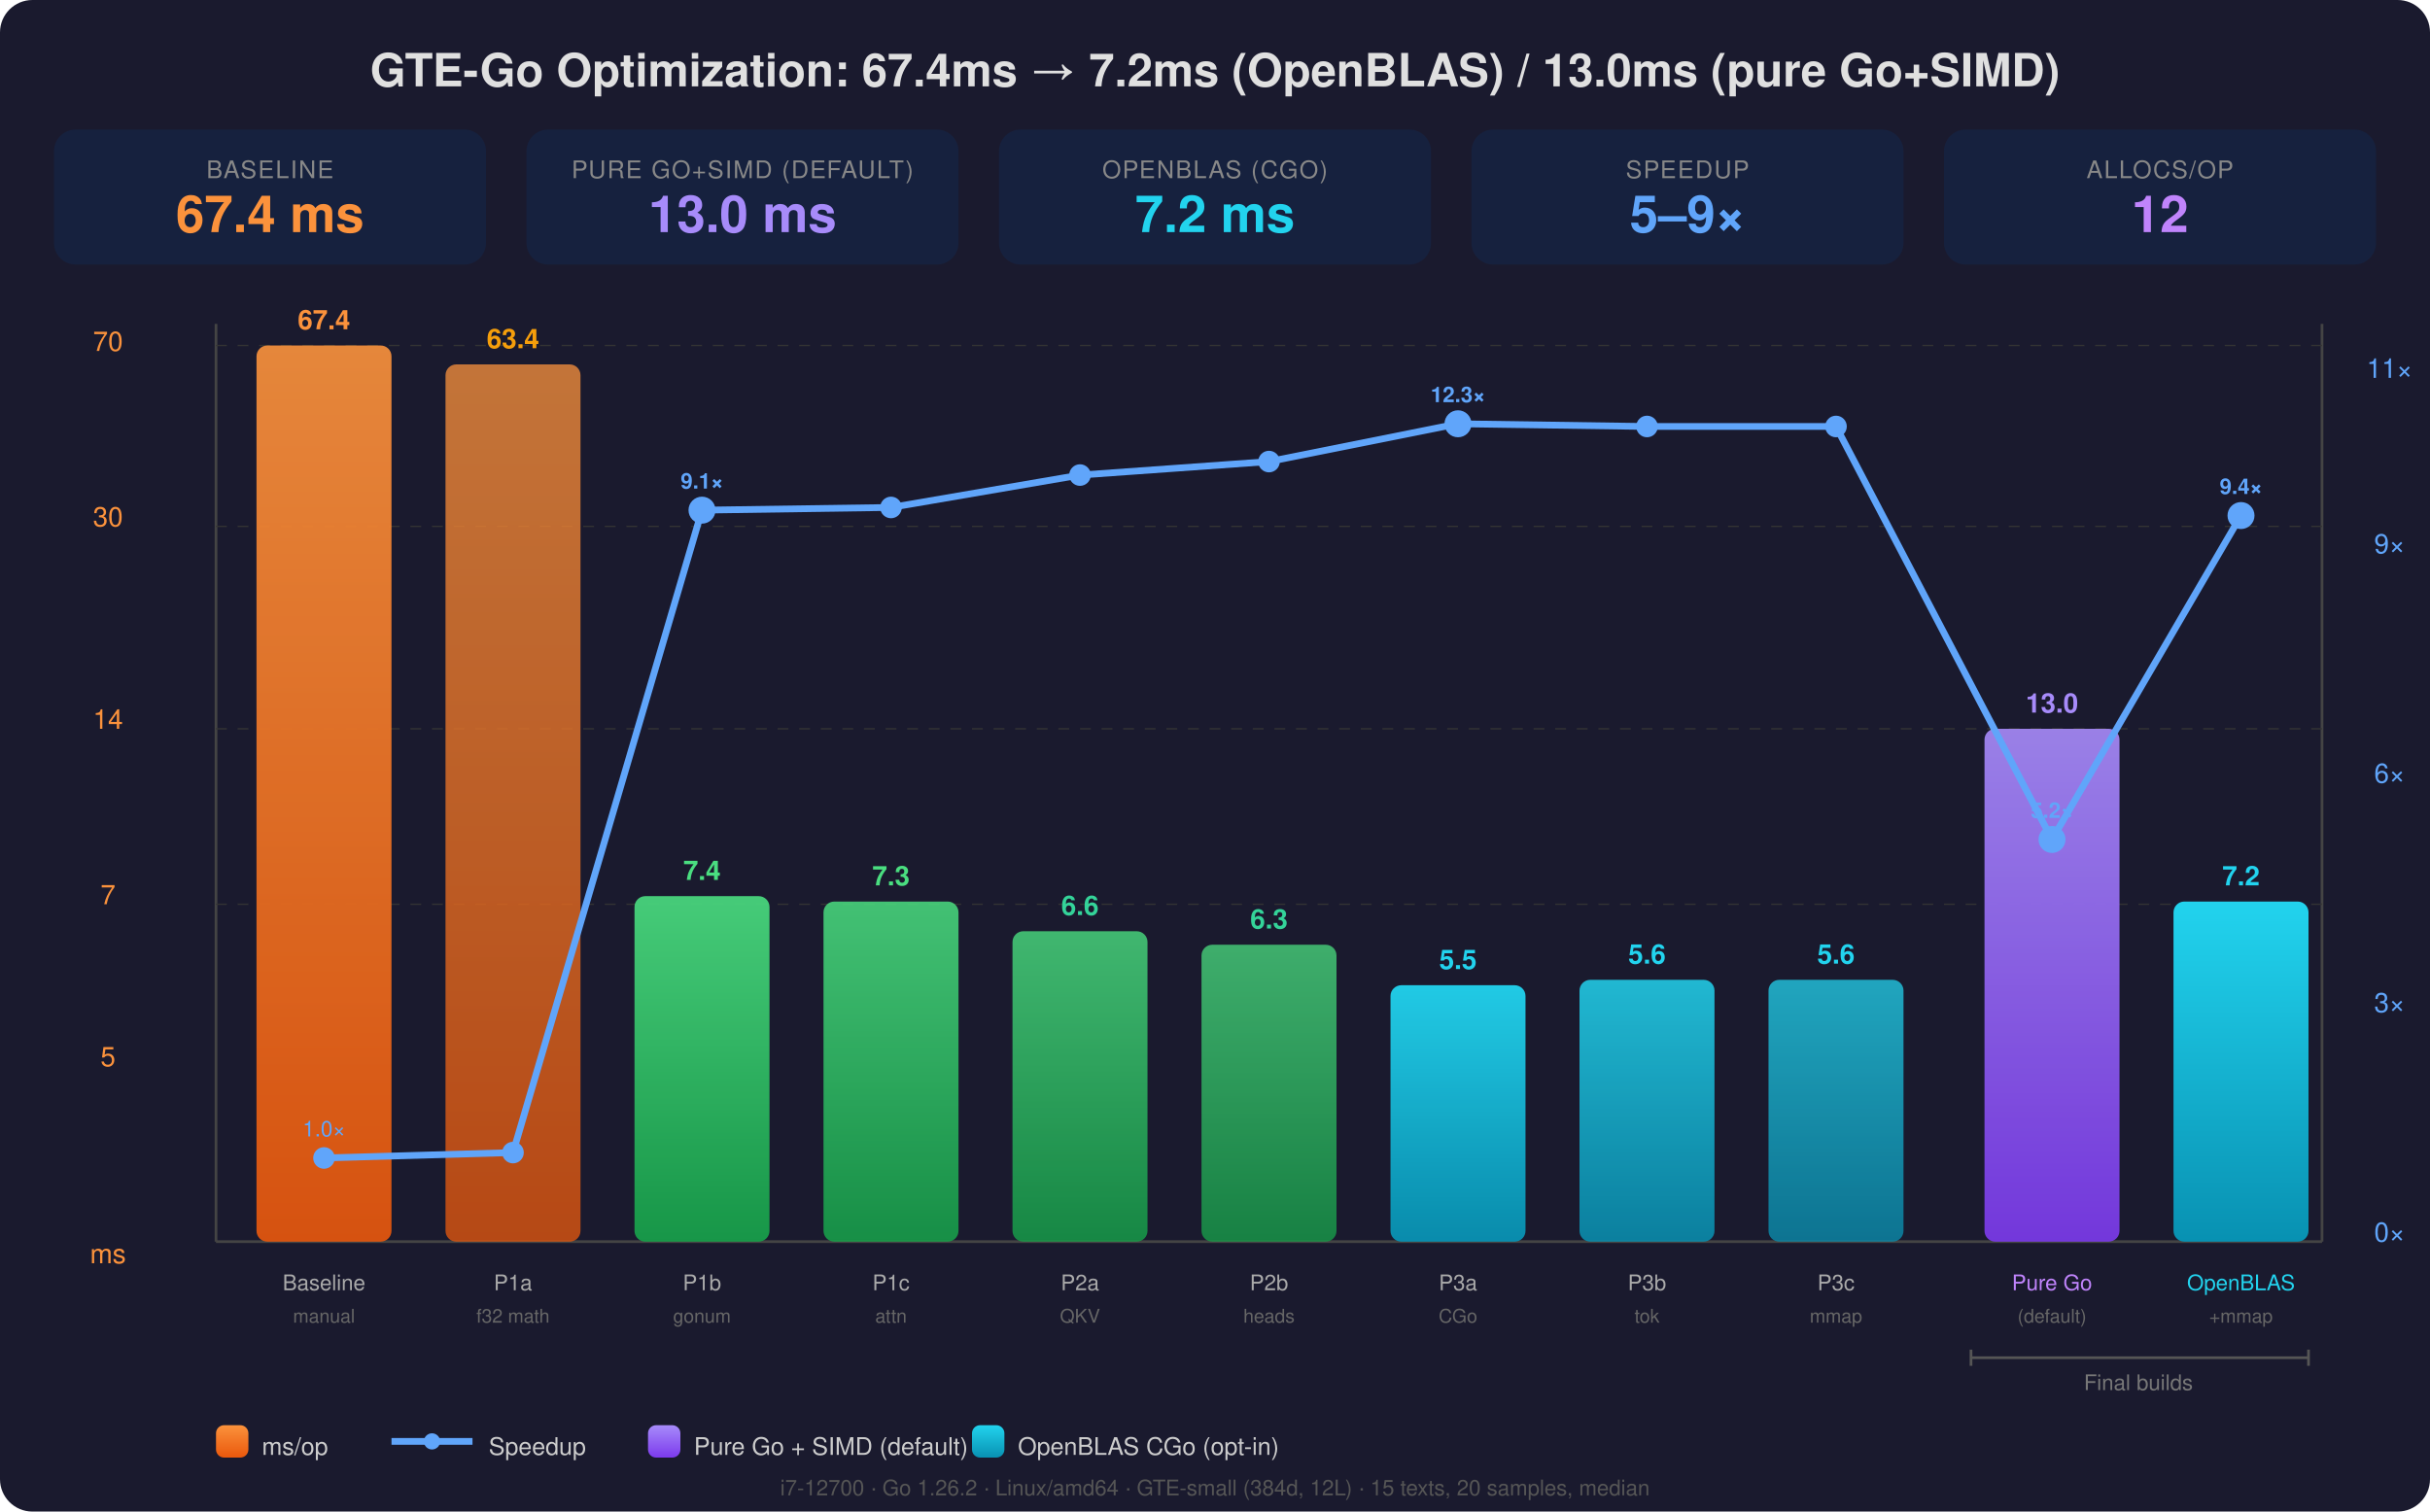
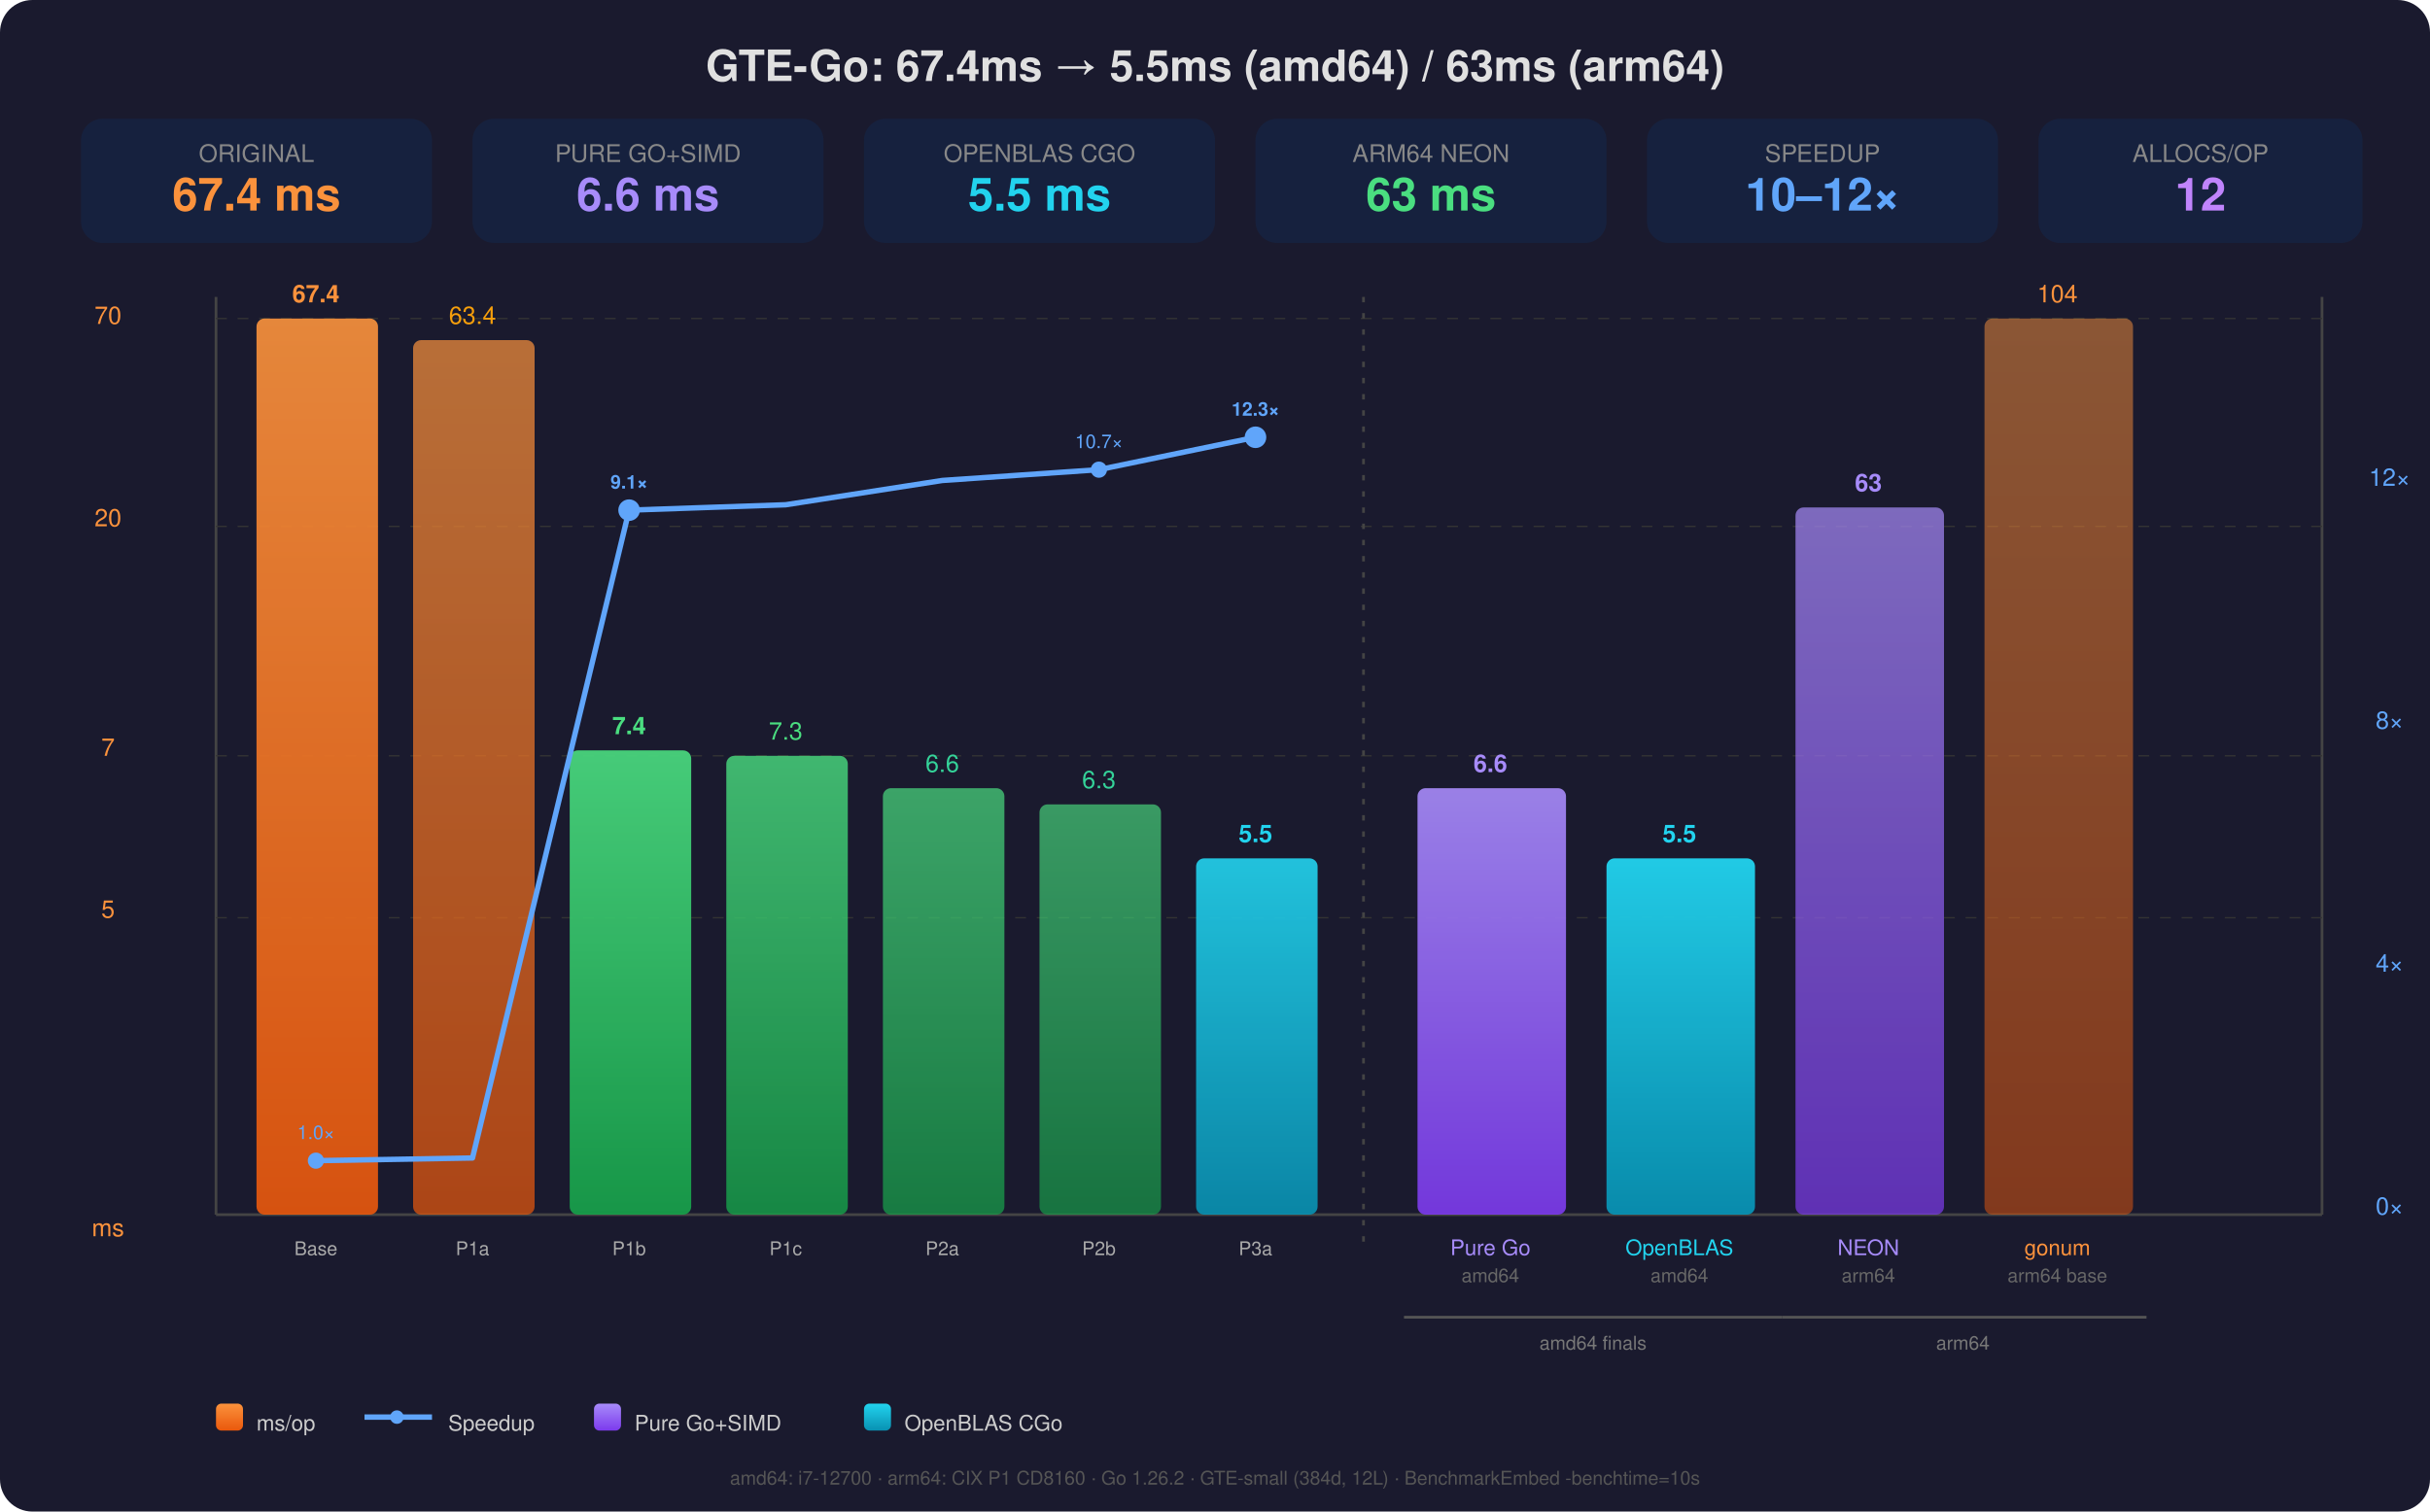
<svg xmlns="http://www.w3.org/2000/svg" viewBox="0 0 900 560" font-family="-apple-system,Helvetica,Arial,sans-serif">
  <defs>
-     <linearGradient id="barGrad1" x1="0" y1="0" x2="0" y2="1">
+     <linearGradient id="g1" x1="0" y1="0" x2="0" y2="1">
      <stop offset="0%" stop-color="#fb923c" />
      <stop offset="100%" stop-color="#ea580c" />
    </linearGradient>
-     <linearGradient id="barGrad2" x1="0" y1="0" x2="0" y2="1">
+     <linearGradient id="g2" x1="0" y1="0" x2="0" y2="1">
      <stop offset="0%" stop-color="#4ade80" />
      <stop offset="100%" stop-color="#16a34a" />
    </linearGradient>
-     <linearGradient id="barGrad3" x1="0" y1="0" x2="0" y2="1">
+     <linearGradient id="g3" x1="0" y1="0" x2="0" y2="1">
      <stop offset="0%" stop-color="#22d3ee" />
      <stop offset="100%" stop-color="#0891b2" />
    </linearGradient>
-     <linearGradient id="barGrad4" x1="0" y1="0" x2="0" y2="1">
+     <linearGradient id="g4" x1="0" y1="0" x2="0" y2="1">
      <stop offset="0%" stop-color="#a78bfa" />
      <stop offset="100%" stop-color="#7c3aed" />
    </linearGradient>
  </defs>
  <rect width="900" height="560" rx="12" fill="#1a1a2e" />
-   <text x="450" y="32" text-anchor="middle" font-size="17" font-weight="bold" fill="#e0e0e0">GTE-Go Optimization: 67.4ms → 7.2ms (OpenBLAS) / 13.0ms (pure Go+SIMD)</text>
-   <rect x="20" y="48" width="160" height="50" rx="8" fill="#16213e" />
-   <text x="100" y="66" text-anchor="middle" font-size="9" fill="#888" letter-spacing="0.5">BASELINE</text>
-   <text x="100" y="86" text-anchor="middle" font-size="19" font-weight="bold" fill="#fb923c">67.4 ms</text>
-   <rect x="195" y="48" width="160" height="50" rx="8" fill="#16213e" />
-   <text x="275" y="66" text-anchor="middle" font-size="9" fill="#888" letter-spacing="0.5">PURE GO+SIMD (DEFAULT)</text>
-   <text x="275" y="86" text-anchor="middle" font-size="19" font-weight="bold" fill="#a78bfa">13.0 ms</text>
-   <rect x="370" y="48" width="160" height="50" rx="8" fill="#16213e" />
-   <text x="450" y="66" text-anchor="middle" font-size="9" fill="#888" letter-spacing="0.5">OPENBLAS (CGO)</text>
-   <text x="450" y="86" text-anchor="middle" font-size="19" font-weight="bold" fill="#22d3ee">7.2 ms</text>
-   <rect x="545" y="48" width="160" height="50" rx="8" fill="#16213e" />
-   <text x="625" y="66" text-anchor="middle" font-size="9" fill="#888" letter-spacing="0.5">SPEEDUP</text>
-   <text x="625" y="86" text-anchor="middle" font-size="19" font-weight="bold" fill="#60a5fa">5–9×</text>
-   <rect x="720" y="48" width="160" height="50" rx="8" fill="#16213e" />
-   <text x="800" y="66" text-anchor="middle" font-size="9" fill="#888" letter-spacing="0.5">ALLOCS/OP</text>
-   <text x="800" y="86" text-anchor="middle" font-size="19" font-weight="bold" fill="#c084fc">12</text>
-   <line x1="80" y1="120" x2="80" y2="460" stroke="#444" stroke-width="1" />
-   <text x="40" y="130" font-size="10" fill="#fb923c" text-anchor="middle">70</text>
-   <text x="40" y="195" font-size="10" fill="#fb923c" text-anchor="middle">30</text>
-   <text x="40" y="270" font-size="10" fill="#fb923c" text-anchor="middle">14</text>
-   <text x="40" y="335" font-size="10" fill="#fb923c" text-anchor="middle">7</text>
-   <text x="40" y="395" font-size="10" fill="#fb923c" text-anchor="middle">5</text>
-   <text x="40" y="468" font-size="10" fill="#fb923c" text-anchor="middle">ms</text>
-   <line x1="860" y1="120" x2="860" y2="460" stroke="#444" stroke-width="1" />
-   <text x="885" y="460" font-size="10" fill="#60a5fa" text-anchor="middle">0×</text>
-   <text x="885" y="375" font-size="10" fill="#60a5fa" text-anchor="middle">3×</text>
-   <text x="885" y="290" font-size="10" fill="#60a5fa" text-anchor="middle">6×</text>
-   <text x="885" y="205" font-size="10" fill="#60a5fa" text-anchor="middle">9×</text>
-   <text x="885" y="140" font-size="10" fill="#60a5fa" text-anchor="middle">11×</text>
-   <line x1="80" y1="128" x2="860" y2="128" stroke="#333" stroke-width="0.5" stroke-dasharray="4,4" />
+   <text x="450" y="30" text-anchor="middle" font-size="16" font-weight="bold" fill="#e0e0e0">GTE-Go: 67.4ms → 5.5ms (amd64) / 63ms (arm64)</text>
+   <rect x="30" y="44" width="130" height="46" rx="8" fill="#16213e" />
+   <text x="95" y="60" text-anchor="middle" font-size="9" fill="#888">ORIGINAL</text>
+   <text x="95" y="78" text-anchor="middle" font-size="17" font-weight="bold" fill="#fb923c">67.4 ms</text>
+   <rect x="175" y="44" width="130" height="46" rx="8" fill="#16213e" />
+   <text x="240" y="60" text-anchor="middle" font-size="9" fill="#888">PURE GO+SIMD</text>
+   <text x="240" y="78" text-anchor="middle" font-size="17" font-weight="bold" fill="#a78bfa">6.6 ms</text>
+   <rect x="320" y="44" width="130" height="46" rx="8" fill="#16213e" />
+   <text x="385" y="60" text-anchor="middle" font-size="9" fill="#888">OPENBLAS CGO</text>
+   <text x="385" y="78" text-anchor="middle" font-size="17" font-weight="bold" fill="#22d3ee">5.5 ms</text>
+   <rect x="465" y="44" width="130" height="46" rx="8" fill="#16213e" />
+   <text x="530" y="60" text-anchor="middle" font-size="9" fill="#888">ARM64 NEON</text>
+   <text x="530" y="78" text-anchor="middle" font-size="17" font-weight="bold" fill="#4ade80">63 ms</text>
+   <rect x="610" y="44" width="130" height="46" rx="8" fill="#16213e" />
+   <text x="675" y="60" text-anchor="middle" font-size="9" fill="#888">SPEEDUP</text>
+   <text x="675" y="78" text-anchor="middle" font-size="17" font-weight="bold" fill="#60a5fa">10–12×</text>
+   <rect x="755" y="44" width="120" height="46" rx="8" fill="#16213e" />
+   <text x="815" y="60" text-anchor="middle" font-size="9" fill="#888">ALLOCS/OP</text>
+   <text x="815" y="78" text-anchor="middle" font-size="17" font-weight="bold" fill="#c084fc">12</text>
+   <line x1="80" y1="110" x2="80" y2="450" stroke="#444" />
+   <text x="40" y="120" font-size="9" fill="#fb923c" text-anchor="middle">70</text>
+   <text x="40" y="195" font-size="9" fill="#fb923c" text-anchor="middle">20</text>
+   <text x="40" y="280" font-size="9" fill="#fb923c" text-anchor="middle">7</text>
+   <text x="40" y="340" font-size="9" fill="#fb923c" text-anchor="middle">5</text>
+   <text x="40" y="458" font-size="9" fill="#fb923c" text-anchor="middle">ms</text>
+   <line x1="860" y1="110" x2="860" y2="450" stroke="#444" />
+   <text x="885" y="450" font-size="9" fill="#60a5fa" text-anchor="middle">0×</text>
+   <text x="885" y="360" font-size="9" fill="#60a5fa" text-anchor="middle">4×</text>
+   <text x="885" y="270" font-size="9" fill="#60a5fa" text-anchor="middle">8×</text>
+   <text x="885" y="180" font-size="9" fill="#60a5fa" text-anchor="middle">12×</text>
+   <line x1="80" y1="118" x2="860" y2="118" stroke="#333" stroke-width="0.5" stroke-dasharray="4,4" />
  <line x1="80" y1="195" x2="860" y2="195" stroke="#333" stroke-width="0.5" stroke-dasharray="4,4" />
-   <line x1="80" y1="270" x2="860" y2="270" stroke="#333" stroke-width="0.5" stroke-dasharray="4,4" />
-   <line x1="80" y1="335" x2="860" y2="335" stroke="#333" stroke-width="0.5" stroke-dasharray="4,4" />
-   <line x1="80" y1="460" x2="860" y2="460" stroke="#444" stroke-width="1" />
-   <rect x="95" y="128" width="50" height="332" rx="4" fill="url(#barGrad1)" opacity="0.9" />
-   <text x="120" y="122" text-anchor="middle" font-size="10" font-weight="bold" fill="#fb923c">67.4</text>
-   <rect x="165" y="135" width="50" height="325" rx="4" fill="url(#barGrad1)" opacity="0.75" />
-   <text x="190" y="129" text-anchor="middle" font-size="10" font-weight="bold" fill="#f59e0b">63.4</text>
-   <rect x="235" y="332" width="50" height="128" rx="4" fill="url(#barGrad2)" opacity="0.9" />
-   <text x="260" y="326" text-anchor="middle" font-size="10" font-weight="bold" fill="#4ade80">7.4</text>
-   <rect x="305" y="334" width="50" height="126" rx="4" fill="url(#barGrad2)" opacity="0.85" />
-   <text x="330" y="328" text-anchor="middle" font-size="10" font-weight="bold" fill="#4ade80">7.3</text>
-   <rect x="375" y="345" width="50" height="115" rx="4" fill="url(#barGrad2)" opacity="0.8" />
-   <text x="400" y="339" text-anchor="middle" font-size="10" font-weight="bold" fill="#34d399">6.6</text>
-   <rect x="445" y="350" width="50" height="110" rx="4" fill="url(#barGrad2)" opacity="0.75" />
-   <text x="470" y="344" text-anchor="middle" font-size="10" font-weight="bold" fill="#34d399">6.3</text>
-   <rect x="515" y="365" width="50" height="95" rx="4" fill="url(#barGrad3)" opacity="0.95" />
-   <text x="540" y="359" text-anchor="middle" font-size="10" font-weight="bold" fill="#22d3ee">5.5</text>
-   <rect x="585" y="363" width="50" height="97" rx="4" fill="url(#barGrad3)" opacity="0.85" />
-   <text x="610" y="357" text-anchor="middle" font-size="10" font-weight="bold" fill="#22d3ee">5.6</text>
-   <rect x="655" y="363" width="50" height="97" rx="4" fill="url(#barGrad3)" opacity="0.75" />
-   <text x="680" y="357" text-anchor="middle" font-size="10" font-weight="bold" fill="#22d3ee">5.6</text>
-   <rect x="735" y="270" width="50" height="190" rx="4" fill="url(#barGrad4)" opacity="0.9" />
-   <text x="760" y="264" text-anchor="middle" font-size="10" font-weight="bold" fill="#a78bfa">13.0</text>
-   <rect x="805" y="334" width="50" height="126" rx="4" fill="url(#barGrad3)" opacity="1.0" />
-   <text x="830" y="328" text-anchor="middle" font-size="10" font-weight="bold" fill="#22d3ee">7.2</text>
-   <polyline fill="none" stroke="#60a5fa" stroke-width="2.5" stroke-linejoin="round" points="120,429 190,427 260,189 330,188 400,176 470,171 540,157 610,158 680,158 760,311 830,191" />
-   <circle cx="120" cy="429" r="4" fill="#60a5fa" />
-   <circle cx="190" cy="427" r="4" fill="#60a5fa" />
-   <circle cx="260" cy="189" r="5" fill="#60a5fa" />
-   <circle cx="330" cy="188" r="4" fill="#60a5fa" />
-   <circle cx="400" cy="176" r="4" fill="#60a5fa" />
-   <circle cx="470" cy="171" r="4" fill="#60a5fa" />
-   <circle cx="540" cy="157" r="5" fill="#60a5fa" />
-   <circle cx="610" cy="158" r="4" fill="#60a5fa" />
-   <circle cx="680" cy="158" r="4" fill="#60a5fa" />
-   <circle cx="760" cy="311" r="5" fill="#60a5fa" />
-   <circle cx="830" cy="191" r="5" fill="#60a5fa" />
-   <text x="120" y="421" text-anchor="middle" font-size="8" fill="#60a5fa">1.0×</text>
-   <text x="260" y="181" text-anchor="middle" font-size="8" font-weight="bold" fill="#60a5fa">9.1×</text>
-   <text x="540" y="149" text-anchor="middle" font-size="8" font-weight="bold" fill="#60a5fa">12.3×</text>
-   <text x="760" y="303" text-anchor="middle" font-size="8" font-weight="bold" fill="#60a5fa">5.2×</text>
-   <text x="830" y="183" text-anchor="middle" font-size="8" font-weight="bold" fill="#60a5fa">9.4×</text>
-   <text x="120" y="478" text-anchor="middle" font-size="8" fill="#aaa">Baseline</text>
-   <text x="190" y="478" text-anchor="middle" font-size="8" fill="#aaa">P1a</text>
-   <text x="260" y="478" text-anchor="middle" font-size="8" fill="#aaa">P1b</text>
-   <text x="330" y="478" text-anchor="middle" font-size="8" fill="#aaa">P1c</text>
-   <text x="400" y="478" text-anchor="middle" font-size="8" fill="#aaa">P2a</text>
-   <text x="470" y="478" text-anchor="middle" font-size="8" fill="#aaa">P2b</text>
-   <text x="540" y="478" text-anchor="middle" font-size="8" fill="#aaa">P3a</text>
-   <text x="610" y="478" text-anchor="middle" font-size="8" fill="#aaa">P3b</text>
-   <text x="680" y="478" text-anchor="middle" font-size="8" fill="#aaa">P3c</text>
-   <text x="760" y="478" text-anchor="middle" font-size="8" fill="#c084fc">Pure Go</text>
-   <text x="830" y="478" text-anchor="middle" font-size="8" fill="#22d3ee">OpenBLAS</text>
-   <text x="120" y="490" text-anchor="middle" font-size="7" fill="#666">manual</text>
-   <text x="190" y="490" text-anchor="middle" font-size="7" fill="#666">f32 math</text>
-   <text x="260" y="490" text-anchor="middle" font-size="7" fill="#666">gonum</text>
-   <text x="330" y="490" text-anchor="middle" font-size="7" fill="#666">attn</text>
-   <text x="400" y="490" text-anchor="middle" font-size="7" fill="#666">QKV</text>
-   <text x="470" y="490" text-anchor="middle" font-size="7" fill="#666">heads</text>
-   <text x="540" y="490" text-anchor="middle" font-size="7" fill="#666">CGo</text>
-   <text x="610" y="490" text-anchor="middle" font-size="7" fill="#666">tok</text>
-   <text x="680" y="490" text-anchor="middle" font-size="7" fill="#666">mmap</text>
-   <text x="760" y="490" text-anchor="middle" font-size="7" fill="#666">(default)</text>
-   <text x="830" y="490" text-anchor="middle" font-size="7" fill="#666">+mmap</text>
-   <line x1="730" y1="503" x2="855" y2="503" stroke="#555" stroke-width="1" />
-   <line x1="730" y1="500" x2="730" y2="506" stroke="#555" stroke-width="1" />
-   <line x1="855" y1="500" x2="855" y2="506" stroke="#555" stroke-width="1" />
-   <text x="792" y="515" text-anchor="middle" font-size="8" fill="#777">Final builds</text>
-   <rect x="80" y="528" width="12" height="12" rx="3" fill="url(#barGrad1)" />
-   <text x="97" y="539" font-size="9" fill="#ccc">ms/op</text>
-   <line x1="145" y1="534" x2="175" y2="534" stroke="#60a5fa" stroke-width="2.5" />
-   <circle cx="160" cy="534" r="3" fill="#60a5fa" />
-   <text x="181" y="539" font-size="9" fill="#ccc">Speedup</text>
-   <rect x="240" y="528" width="12" height="12" rx="3" fill="url(#barGrad4)" />
-   <text x="257" y="539" font-size="9" fill="#ccc">Pure Go + SIMD (default)</text>
-   <rect x="360" y="528" width="12" height="12" rx="3" fill="url(#barGrad3)" />
-   <text x="377" y="539" font-size="9" fill="#ccc">OpenBLAS CGo (opt-in)</text>
-   <text x="450" y="554" text-anchor="middle" font-size="8" fill="#555">i7-12700 · Go 1.26.2 · Linux/amd64 · GTE-small (384d, 12L) · 15 texts, 20 samples, median</text>
+   <line x1="80" y1="280" x2="860" y2="280" stroke="#333" stroke-width="0.5" stroke-dasharray="4,4" />
+   <line x1="80" y1="340" x2="860" y2="340" stroke="#333" stroke-width="0.5" stroke-dasharray="4,4" />
+   <line x1="80" y1="450" x2="860" y2="450" stroke="#444" />
+   <rect x="95" y="118" width="45" height="332" rx="3" fill="url(#g1)" opacity="0.9" />
+   <text x="117" y="112" text-anchor="middle" font-size="9" font-weight="bold" fill="#fb923c">67.4</text>
+   <rect x="153" y="126" width="45" height="324" rx="3" fill="url(#g1)" opacity="0.7" />
+   <text x="175" y="120" text-anchor="middle" font-size="9" fill="#f59e0b">63.4</text>
+   <rect x="211" y="278" width="45" height="172" rx="3" fill="url(#g2)" opacity="0.9" />
+   <text x="233" y="272" text-anchor="middle" font-size="9" font-weight="bold" fill="#4ade80">7.4</text>
+   <rect x="269" y="280" width="45" height="170" rx="3" fill="url(#g2)" opacity="0.8" />
+   <text x="291" y="274" text-anchor="middle" font-size="9" fill="#4ade80">7.3</text>
+   <rect x="327" y="292" width="45" height="158" rx="3" fill="url(#g2)" opacity="0.7" />
+   <text x="349" y="286" text-anchor="middle" font-size="9" fill="#34d399">6.6</text>
+   <rect x="385" y="298" width="45" height="152" rx="3" fill="url(#g2)" opacity="0.65" />
+   <text x="407" y="292" text-anchor="middle" font-size="9" fill="#34d399">6.3</text>
+   <rect x="443" y="318" width="45" height="132" rx="3" fill="url(#g3)" opacity="0.9" />
+   <text x="465" y="312" text-anchor="middle" font-size="9" font-weight="bold" fill="#22d3ee">5.5</text>
+   <line x1="505" y1="110" x2="505" y2="460" stroke="#444" stroke-dasharray="2,4" />
+   <rect x="525" y="292" width="55" height="158" rx="3" fill="url(#g4)" opacity="0.9" />
+   <text x="552" y="286" text-anchor="middle" font-size="9" font-weight="bold" fill="#a78bfa">6.6</text>
+   <text x="552" y="465" text-anchor="middle" font-size="8" fill="#a78bfa">Pure Go</text>
+   <text x="552" y="475" text-anchor="middle" font-size="7" fill="#666">amd64</text>
+   <rect x="595" y="318" width="55" height="132" rx="3" fill="url(#g3)" opacity="0.95" />
+   <text x="622" y="312" text-anchor="middle" font-size="9" font-weight="bold" fill="#22d3ee">5.5</text>
+   <text x="622" y="465" text-anchor="middle" font-size="8" fill="#22d3ee">OpenBLAS</text>
+   <text x="622" y="475" text-anchor="middle" font-size="7" fill="#666">amd64</text>
+   <rect x="665" y="188" width="55" height="262" rx="3" fill="url(#g4)" opacity="0.7" />
+   <text x="692" y="182" text-anchor="middle" font-size="9" font-weight="bold" fill="#a78bfa">63</text>
+   <text x="692" y="465" text-anchor="middle" font-size="8" fill="#a78bfa">NEON</text>
+   <text x="692" y="475" text-anchor="middle" font-size="7" fill="#666">arm64</text>
+   <rect x="735" y="118" width="55" height="332" rx="3" fill="url(#g1)" opacity="0.5" />
+   <text x="762" y="112" text-anchor="middle" font-size="9" fill="#fb923c">104</text>
+   <text x="762" y="465" text-anchor="middle" font-size="8" fill="#fb923c">gonum</text>
+   <text x="762" y="475" text-anchor="middle" font-size="7" fill="#666">arm64 base</text>
+   <polyline fill="none" stroke="#60a5fa" stroke-width="2" stroke-linejoin="round" points="117,430 175,429 233,189 291,187 349,178 407,174 465,162" />
+   <circle cx="117" cy="430" r="3" fill="#60a5fa" />
+   <circle cx="233" cy="189" r="4" fill="#60a5fa" />
+   <circle cx="407" cy="174" r="3" fill="#60a5fa" />
+   <circle cx="465" cy="162" r="4" fill="#60a5fa" />
+   <text x="117" y="422" text-anchor="middle" font-size="7" fill="#60a5fa">1.0×</text>
+   <text x="233" y="181" text-anchor="middle" font-size="7" font-weight="bold" fill="#60a5fa">9.1×</text>
+   <text x="407" y="166" text-anchor="middle" font-size="7" fill="#60a5fa">10.7×</text>
+   <text x="465" y="154" text-anchor="middle" font-size="7" font-weight="bold" fill="#60a5fa">12.3×</text>
+   <line x1="520" y1="488" x2="660" y2="488" stroke="#555" />
+   <text x="590" y="500" text-anchor="middle" font-size="7" fill="#777">amd64 finals</text>
+   <line x1="660" y1="488" x2="795" y2="488" stroke="#555" />
+   <text x="727" y="500" text-anchor="middle" font-size="7" fill="#777">arm64</text>
+   <text x="117" y="465" text-anchor="middle" font-size="7" fill="#aaa">Base</text>
+   <text x="175" y="465" text-anchor="middle" font-size="7" fill="#aaa">P1a</text>
+   <text x="233" y="465" text-anchor="middle" font-size="7" fill="#aaa">P1b</text>
+   <text x="291" y="465" text-anchor="middle" font-size="7" fill="#aaa">P1c</text>
+   <text x="349" y="465" text-anchor="middle" font-size="7" fill="#aaa">P2a</text>
+   <text x="407" y="465" text-anchor="middle" font-size="7" fill="#aaa">P2b</text>
+   <text x="465" y="465" text-anchor="middle" font-size="7" fill="#aaa">P3a</text>
+   <rect x="80" y="520" width="10" height="10" rx="2" fill="url(#g1)" />
+   <text x="95" y="530" font-size="8" fill="#ccc">ms/op</text>
+   <line x1="135" y1="525" x2="160" y2="525" stroke="#60a5fa" stroke-width="2" />
+   <circle cx="147" cy="525" r="2.5" fill="#60a5fa" />
+   <text x="166" y="530" font-size="8" fill="#ccc">Speedup</text>
+   <rect x="220" y="520" width="10" height="10" rx="2" fill="url(#g4)" />
+   <text x="235" y="530" font-size="8" fill="#ccc">Pure Go+SIMD</text>
+   <rect x="320" y="520" width="10" height="10" rx="2" fill="url(#g3)" />
+   <text x="335" y="530" font-size="8" fill="#ccc">OpenBLAS CGo</text>
+   <text x="450" y="550" text-anchor="middle" font-size="7" fill="#555">amd64: i7-12700 · arm64: CIX P1 CD8160 · Go 1.26.2 · GTE-small (384d, 12L) · BenchmarkEmbed -benchtime=10s</text>
</svg>
